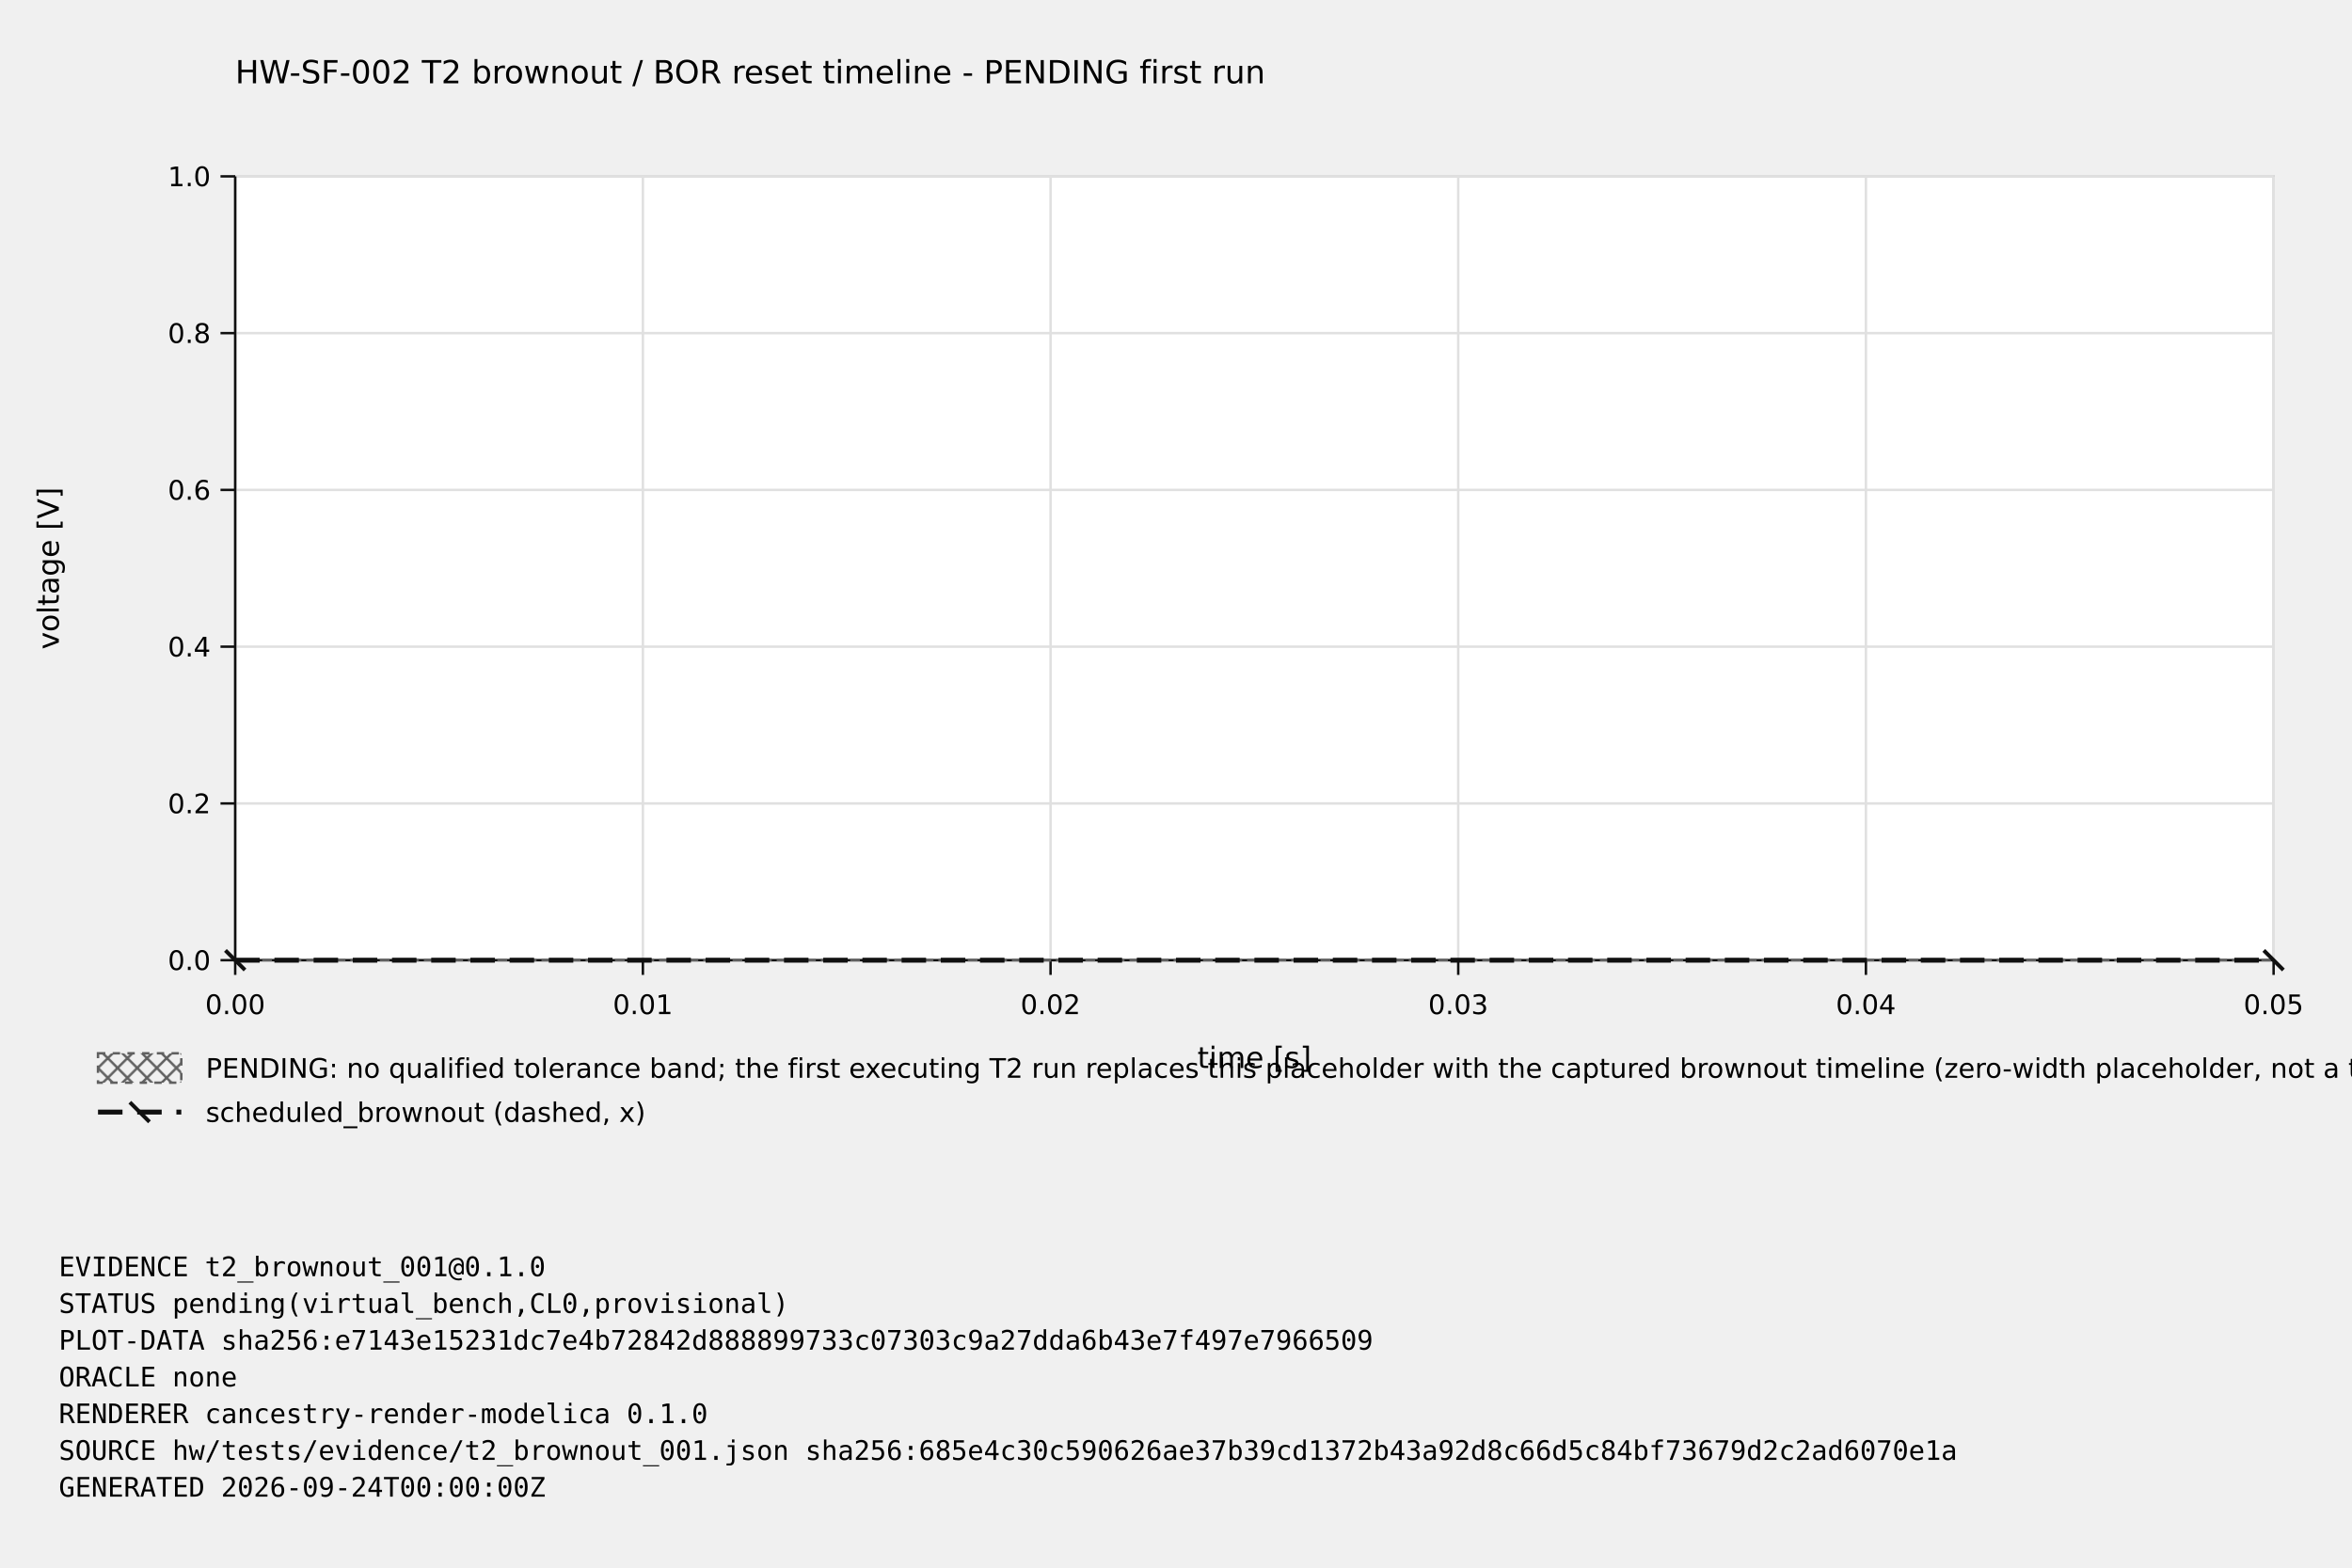
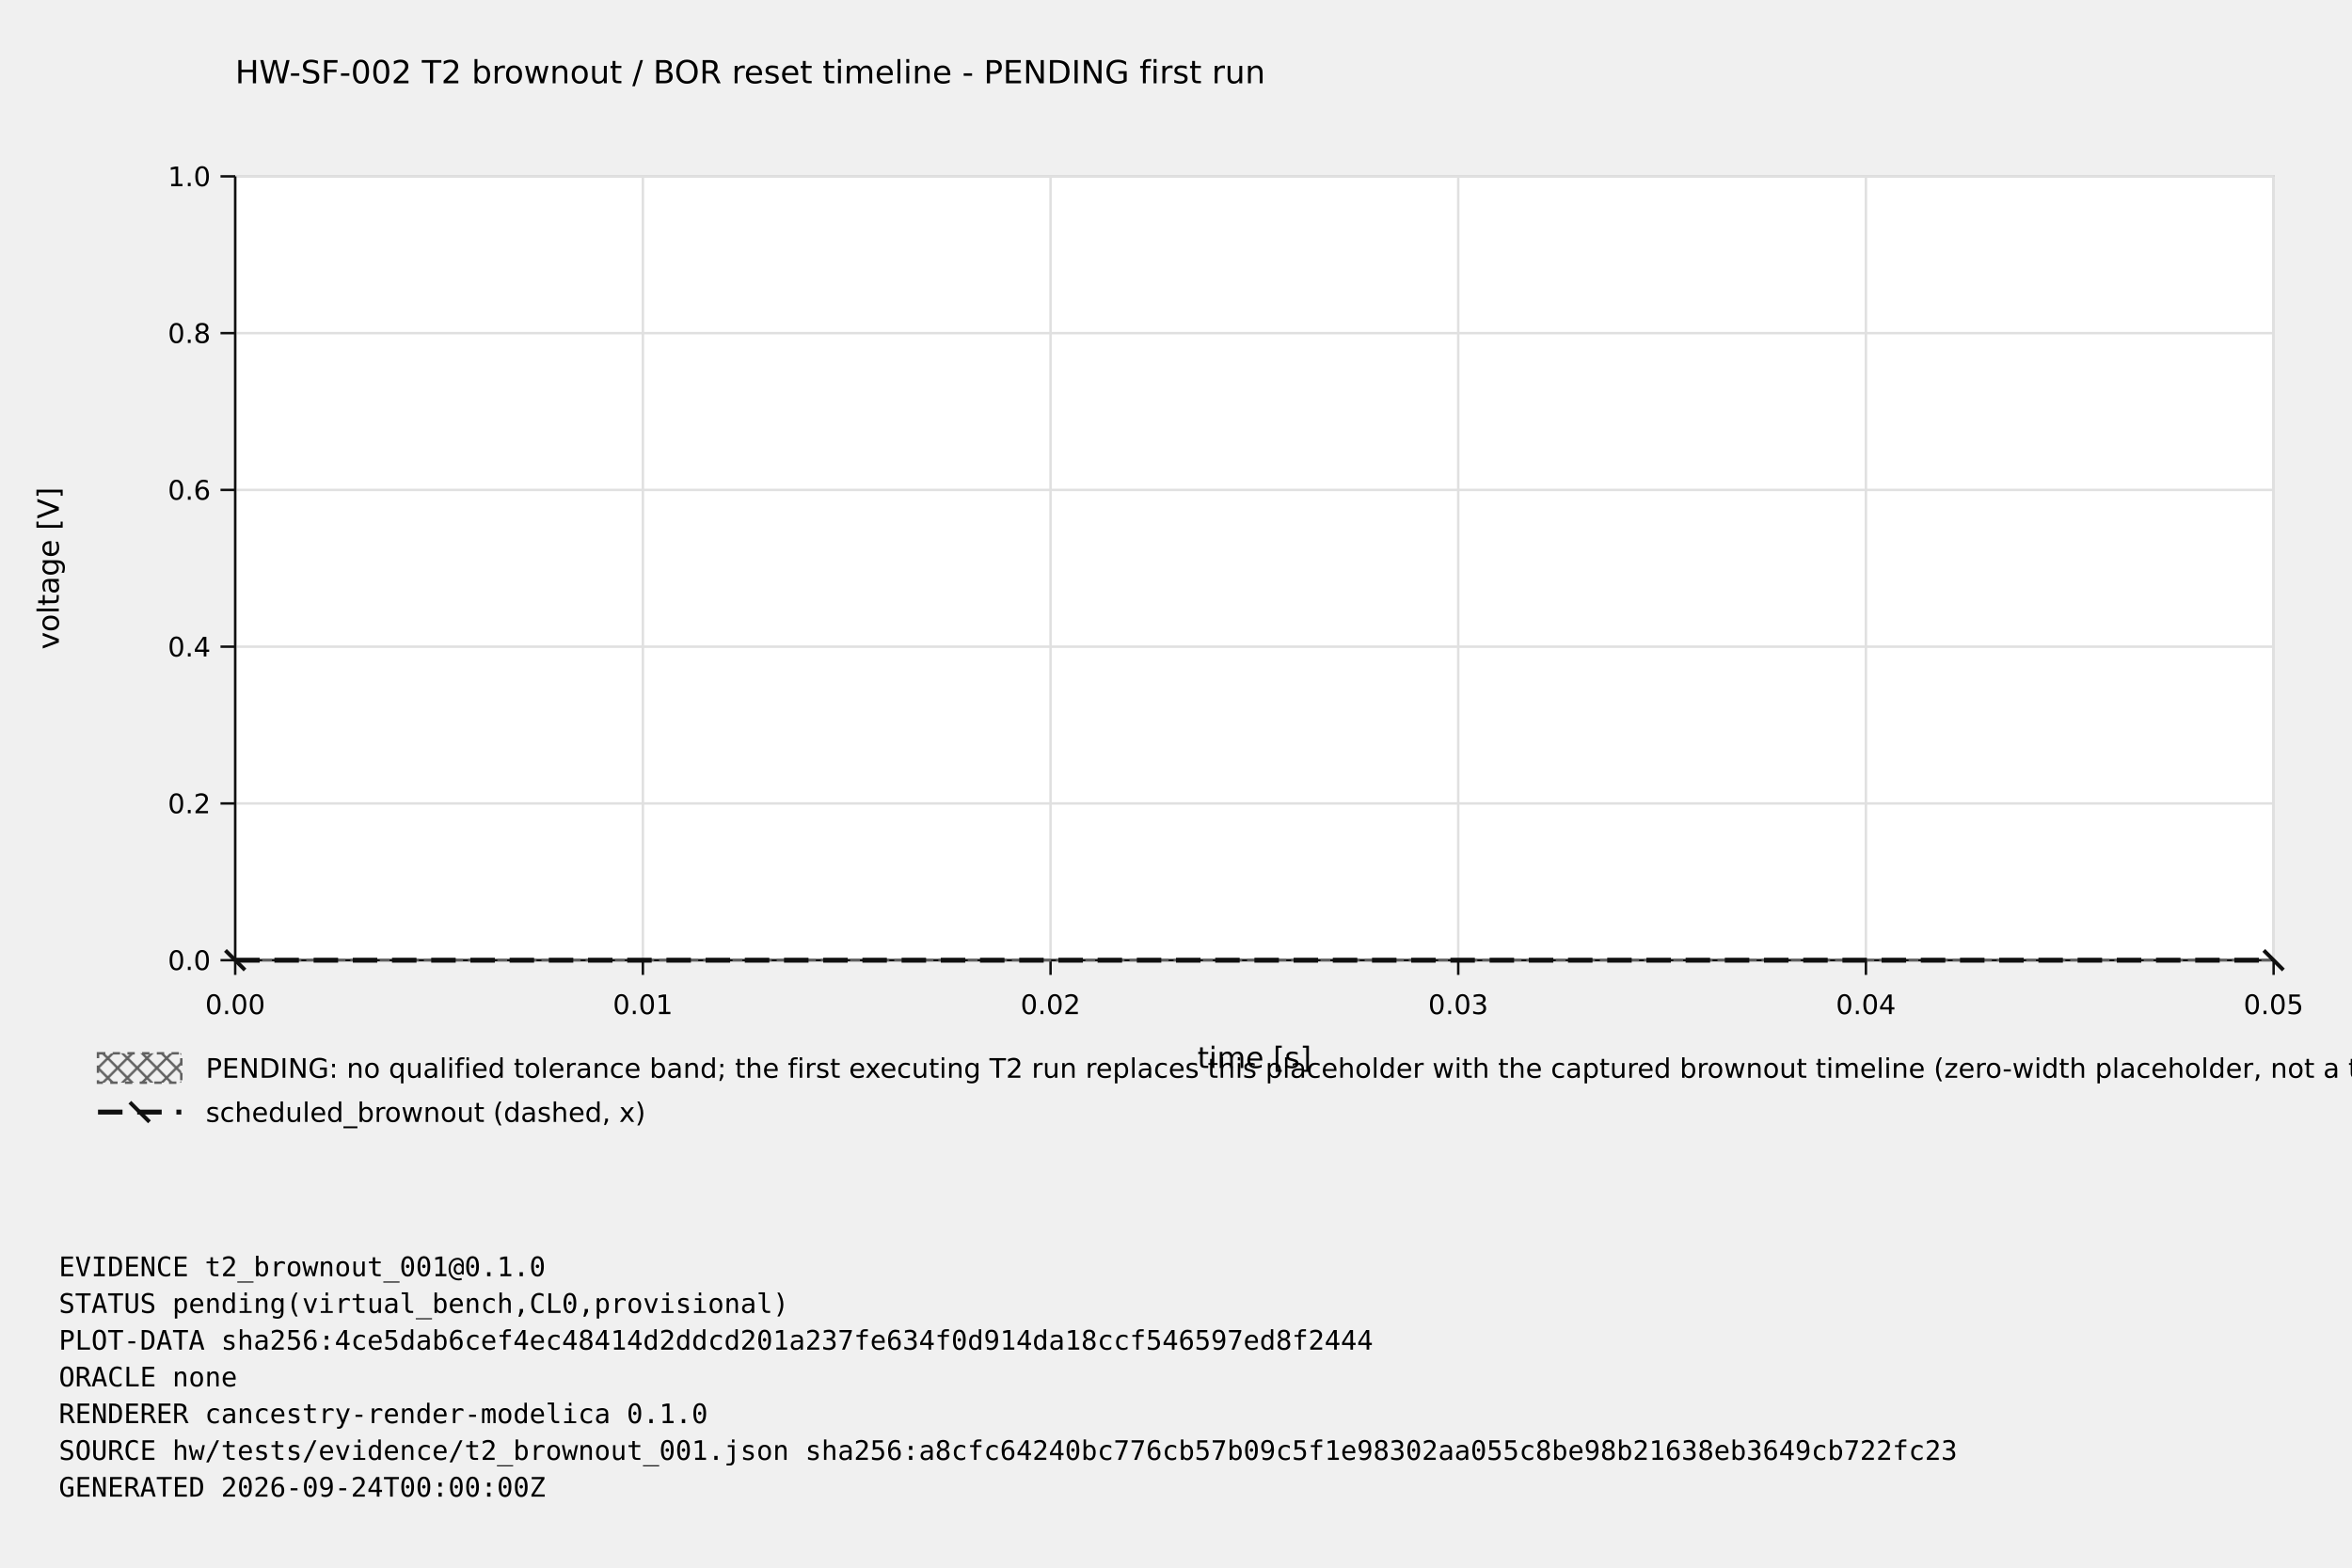
<svg xmlns="http://www.w3.org/2000/svg" width="960" height="640" viewBox="0 0 960 640" role="img" aria-labelledby="t2_brownout_001-title t2_brownout_001-desc">
  <defs>
    <pattern id="hatch-0" width="8" height="8" patternUnits="userSpaceOnUse">
      <line x1="0" y1="0" x2="8" y2="8" stroke="#606060" stroke-width="1" />
      <line x1="8" y1="0" x2="0" y2="8" stroke="#606060" stroke-width="1" />
    </pattern>
  </defs>
  <rect x="96" y="72" width="832" height="320" fill="#ffffff" stroke="#d0d0d0" />
  <line x1="96.000" y1="72" x2="96.000" y2="392" stroke="#e0e0e0" />
  <line x1="96.000" y1="392" x2="96.000" y2="398" stroke="#101010" />
  <text x="96.000" y="414" text-anchor="middle" font-family="DejaVu Sans, sans-serif" font-size="11">0.00</text>
  <line x1="262.400" y1="72" x2="262.400" y2="392" stroke="#e0e0e0" />
  <line x1="262.400" y1="392" x2="262.400" y2="398" stroke="#101010" />
  <text x="262.400" y="414" text-anchor="middle" font-family="DejaVu Sans, sans-serif" font-size="11">0.01</text>
  <line x1="428.800" y1="72" x2="428.800" y2="392" stroke="#e0e0e0" />
  <line x1="428.800" y1="392" x2="428.800" y2="398" stroke="#101010" />
  <text x="428.800" y="414" text-anchor="middle" font-family="DejaVu Sans, sans-serif" font-size="11">0.02</text>
  <line x1="595.200" y1="72" x2="595.200" y2="392" stroke="#e0e0e0" />
  <line x1="595.200" y1="392" x2="595.200" y2="398" stroke="#101010" />
  <text x="595.200" y="414" text-anchor="middle" font-family="DejaVu Sans, sans-serif" font-size="11">0.03</text>
  <line x1="761.600" y1="72" x2="761.600" y2="392" stroke="#e0e0e0" />
  <line x1="761.600" y1="392" x2="761.600" y2="398" stroke="#101010" />
  <text x="761.600" y="414" text-anchor="middle" font-family="DejaVu Sans, sans-serif" font-size="11">0.04</text>
  <line x1="928.000" y1="72" x2="928.000" y2="392" stroke="#e0e0e0" />
  <line x1="928.000" y1="392" x2="928.000" y2="398" stroke="#101010" />
  <text x="928.000" y="414" text-anchor="middle" font-family="DejaVu Sans, sans-serif" font-size="11">0.05</text>
  <line x1="96" y1="392.000" x2="928" y2="392.000" stroke="#e0e0e0" />
  <line x1="90" y1="392.000" x2="96" y2="392.000" stroke="#101010" />
  <text x="86" y="396.000" text-anchor="end" font-family="DejaVu Sans, sans-serif" font-size="11">0.0</text>
  <line x1="96" y1="328.000" x2="928" y2="328.000" stroke="#e0e0e0" />
  <line x1="90" y1="328.000" x2="96" y2="328.000" stroke="#101010" />
  <text x="86" y="332.000" text-anchor="end" font-family="DejaVu Sans, sans-serif" font-size="11">0.2</text>
  <line x1="96" y1="264.000" x2="928" y2="264.000" stroke="#e0e0e0" />
  <line x1="90" y1="264.000" x2="96" y2="264.000" stroke="#101010" />
  <text x="86" y="268.000" text-anchor="end" font-family="DejaVu Sans, sans-serif" font-size="11">0.4</text>
  <line x1="96" y1="200.000" x2="928" y2="200.000" stroke="#e0e0e0" />
  <line x1="90" y1="200.000" x2="96" y2="200.000" stroke="#101010" />
  <text x="86" y="204.000" text-anchor="end" font-family="DejaVu Sans, sans-serif" font-size="11">0.6</text>
  <line x1="96" y1="136.000" x2="928" y2="136.000" stroke="#e0e0e0" />
  <line x1="90" y1="136.000" x2="96" y2="136.000" stroke="#101010" />
  <text x="86" y="140.000" text-anchor="end" font-family="DejaVu Sans, sans-serif" font-size="11">0.8</text>
  <line x1="96" y1="72.000" x2="928" y2="72.000" stroke="#e0e0e0" />
  <line x1="90" y1="72.000" x2="96" y2="72.000" stroke="#101010" />
  <text x="86" y="76.000" text-anchor="end" font-family="DejaVu Sans, sans-serif" font-size="11">1.0</text>
  <line x1="96" y1="392" x2="928" y2="392" stroke="#101010" />
  <line x1="96" y1="72" x2="96" y2="392" stroke="#101010" />
  <text x="512" y="436" text-anchor="middle" font-family="DejaVu Sans, sans-serif" font-size="12">time [s]</text>
  <text x="24" y="232" text-anchor="middle" font-family="DejaVu Sans, sans-serif" font-size="12" transform="rotate(-90 24 232)">voltage [V]</text>
  <polygon points="96.000,392.000 928.000,392.000 928.000,392.000 96.000,392.000" fill="url(#hatch-0)" stroke="#606060" stroke-width="1" stroke-dasharray="3 3" />
  <polyline points="96.000,392.000 137.600,392.000 179.200,392.000 262.400,392.000 928.000,392.000" fill="none" stroke="#101010" stroke-width="2" stroke-dasharray="10 6" />
  <path d="M92.000,388.000 L100.000,396.000" stroke="#101010" stroke-width="1.6" />
  <path d="M924.000,388.000 L932.000,396.000" stroke="#101010" stroke-width="1.6" />
  <text x="96" y="34" font-family="DejaVu Sans, sans-serif" font-size="13">HW-SF-002 T2 brownout / BOR reset timeline - PENDING first run</text>
  <g transform="translate(40,436)">
    <rect x="0" y="-6" width="34" height="12" fill="url(#hatch-0)" stroke="#606060" stroke-dasharray="3 3" />
    <text x="44" y="4" font-family="DejaVu Sans, sans-serif" font-size="11">PENDING: no qualified tolerance band; the first executing T2 run replaces this placeholder with the captured brownout timeline (zero-width placeholder, not a tolerance claim)</text>
  </g>
  <g transform="translate(40,454)">
    <line x1="0" y1="0" x2="34" y2="0" stroke="#101010" stroke-width="2" stroke-dasharray="10 6" />
    <path d="M13.000,-4.000 L21.000,4.000" stroke="#101010" stroke-width="1.6" />
    <text x="44" y="4" font-family="DejaVu Sans, sans-serif" font-size="11">scheduled_brownout (dashed, x)</text>
  </g>
  <text x="24" y="521" font-family="DejaVu Sans Mono, monospace" font-size="11">EVIDENCE  t2_brownout_001@0.1.0</text>
  <text x="24" y="536" font-family="DejaVu Sans Mono, monospace" font-size="11">STATUS  pending(virtual_bench,CL0,provisional)</text>
-   <text x="24" y="551" font-family="DejaVu Sans Mono, monospace" font-size="11">PLOT-DATA  sha256:e7143e15231dc7e4b72842d888899733c07303c9a27dda6b43e7f497e7966509</text>
+   <text x="24" y="551" font-family="DejaVu Sans Mono, monospace" font-size="11">PLOT-DATA  sha256:4ce5dab6cef4ec48414d2ddcd201a237fe634f0d914da18ccf546597ed8f2444</text>
  <text x="24" y="566" font-family="DejaVu Sans Mono, monospace" font-size="11">ORACLE  none</text>
  <text x="24" y="581" font-family="DejaVu Sans Mono, monospace" font-size="11">RENDERER  cancestry-render-modelica 0.1.0</text>
-   <text x="24" y="596" font-family="DejaVu Sans Mono, monospace" font-size="11">SOURCE  hw/tests/evidence/t2_brownout_001.json sha256:685e4c30c590626ae37b39cd1372b43a92d8c66d5c84bf73679d2c2ad6070e1a</text>
+   <text x="24" y="596" font-family="DejaVu Sans Mono, monospace" font-size="11">SOURCE  hw/tests/evidence/t2_brownout_001.json sha256:a8cfc64240bc776cb57b09c5f1e98302aa055c8be98b21638eb3649cb722fc23</text>
  <text x="24" y="611" font-family="DejaVu Sans Mono, monospace" font-size="11">GENERATED  2026-09-24T00:00:00Z</text>
</svg>
